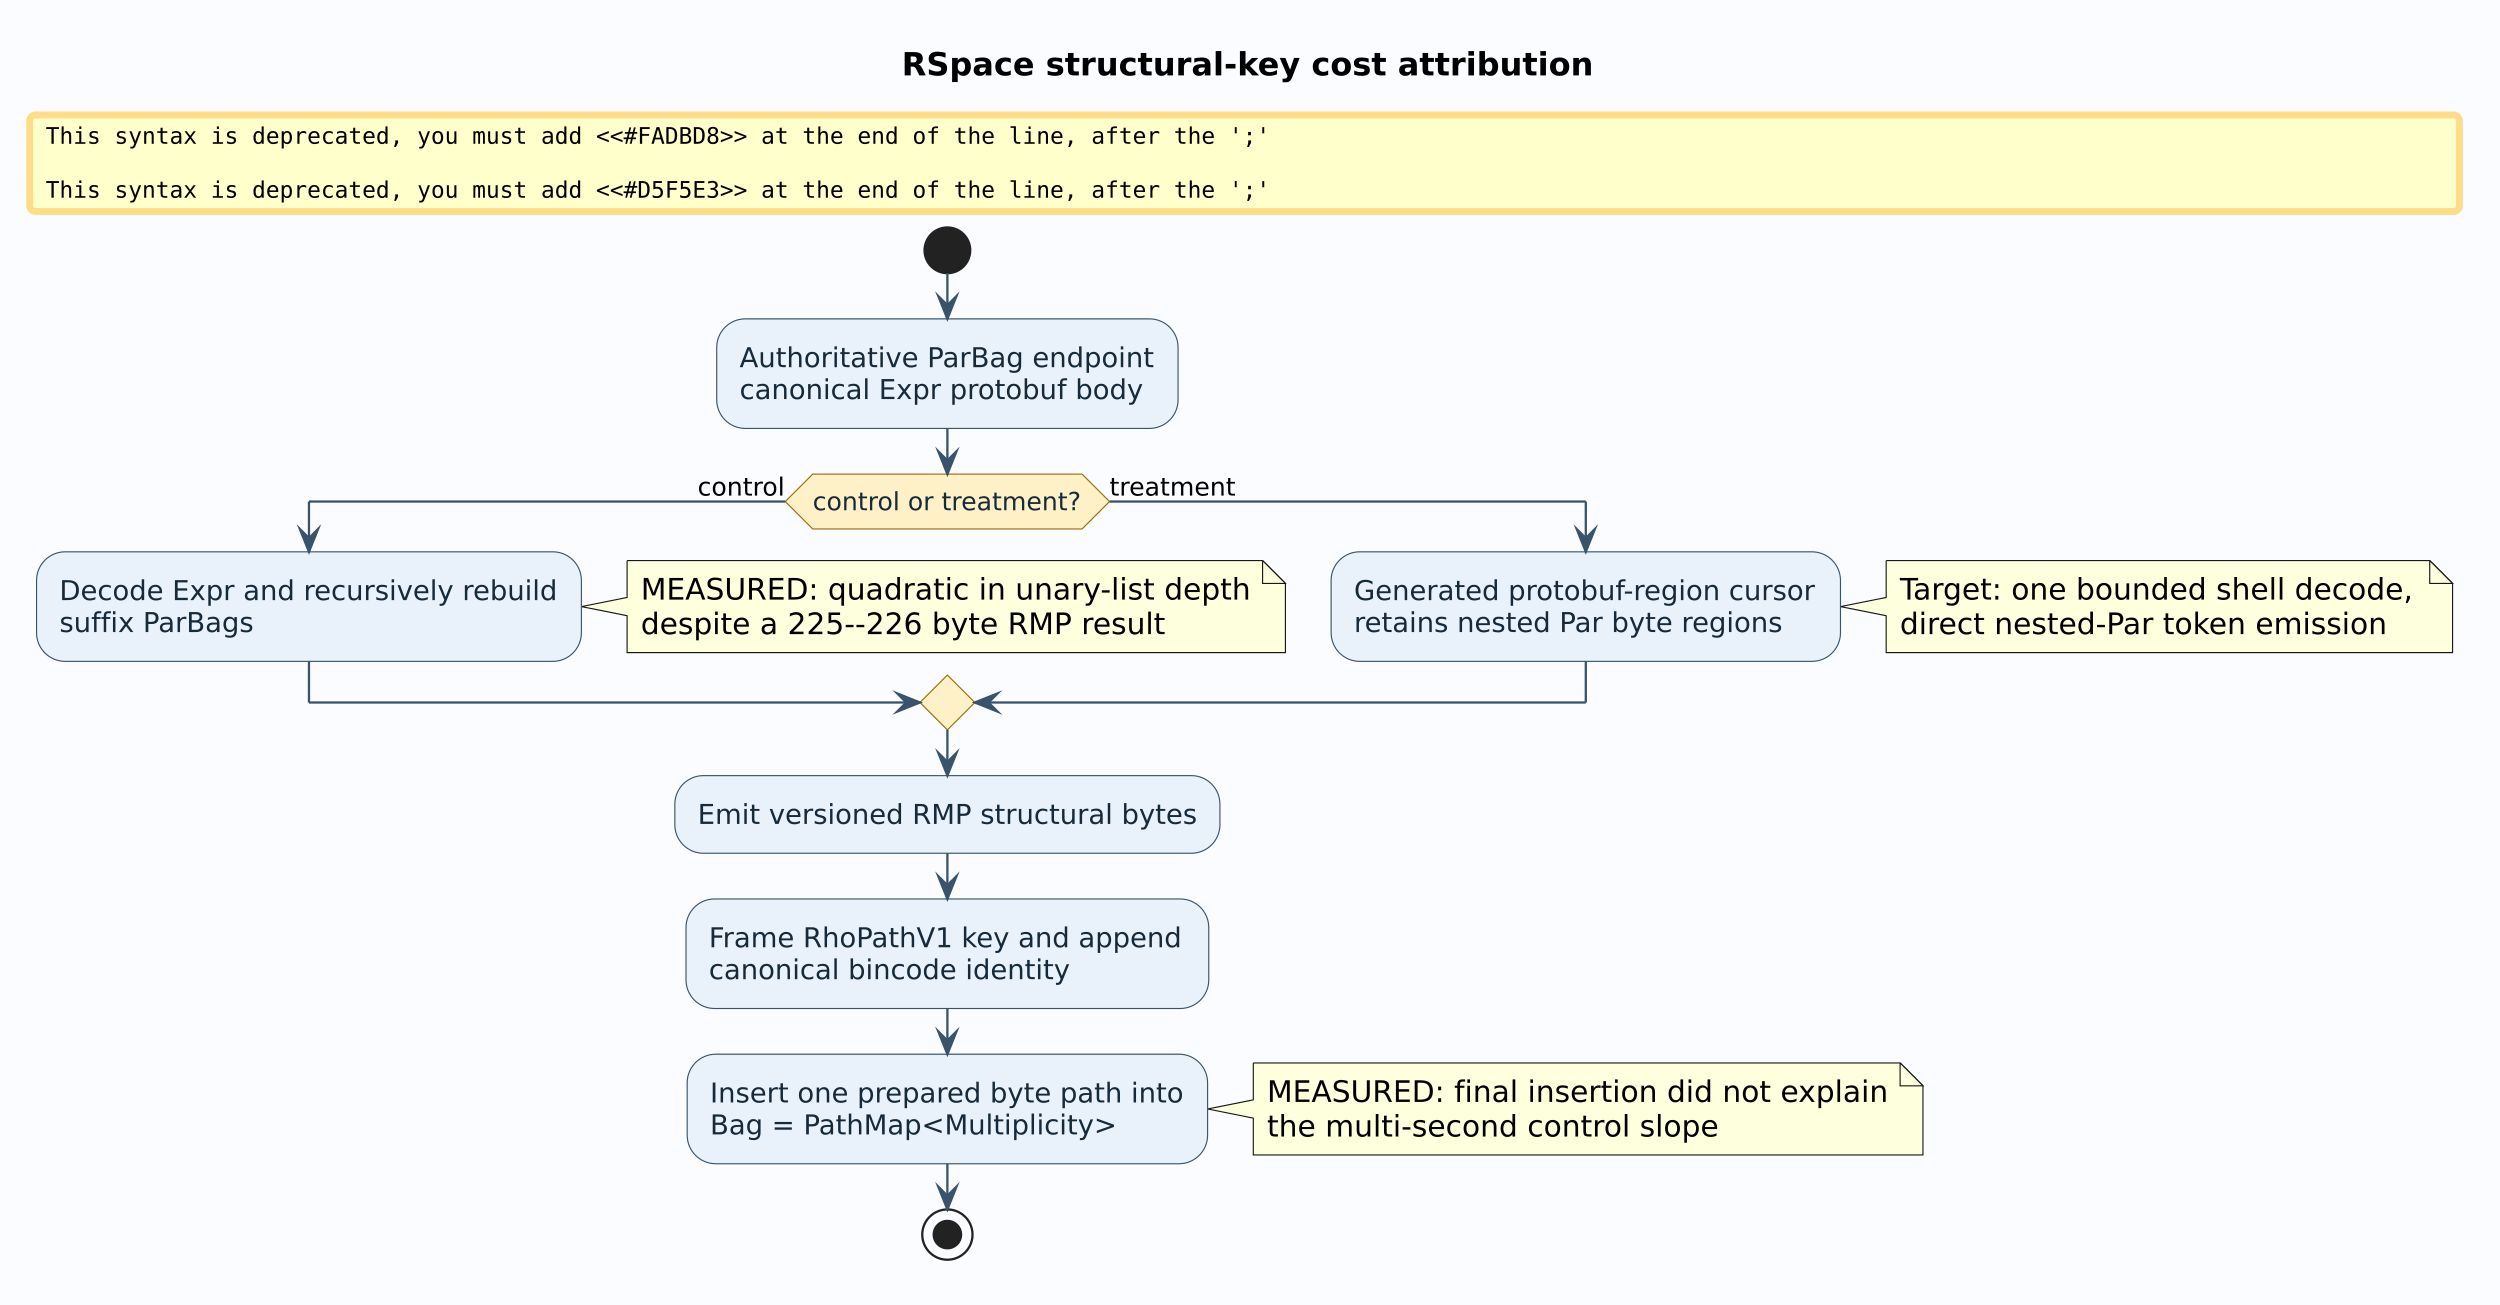
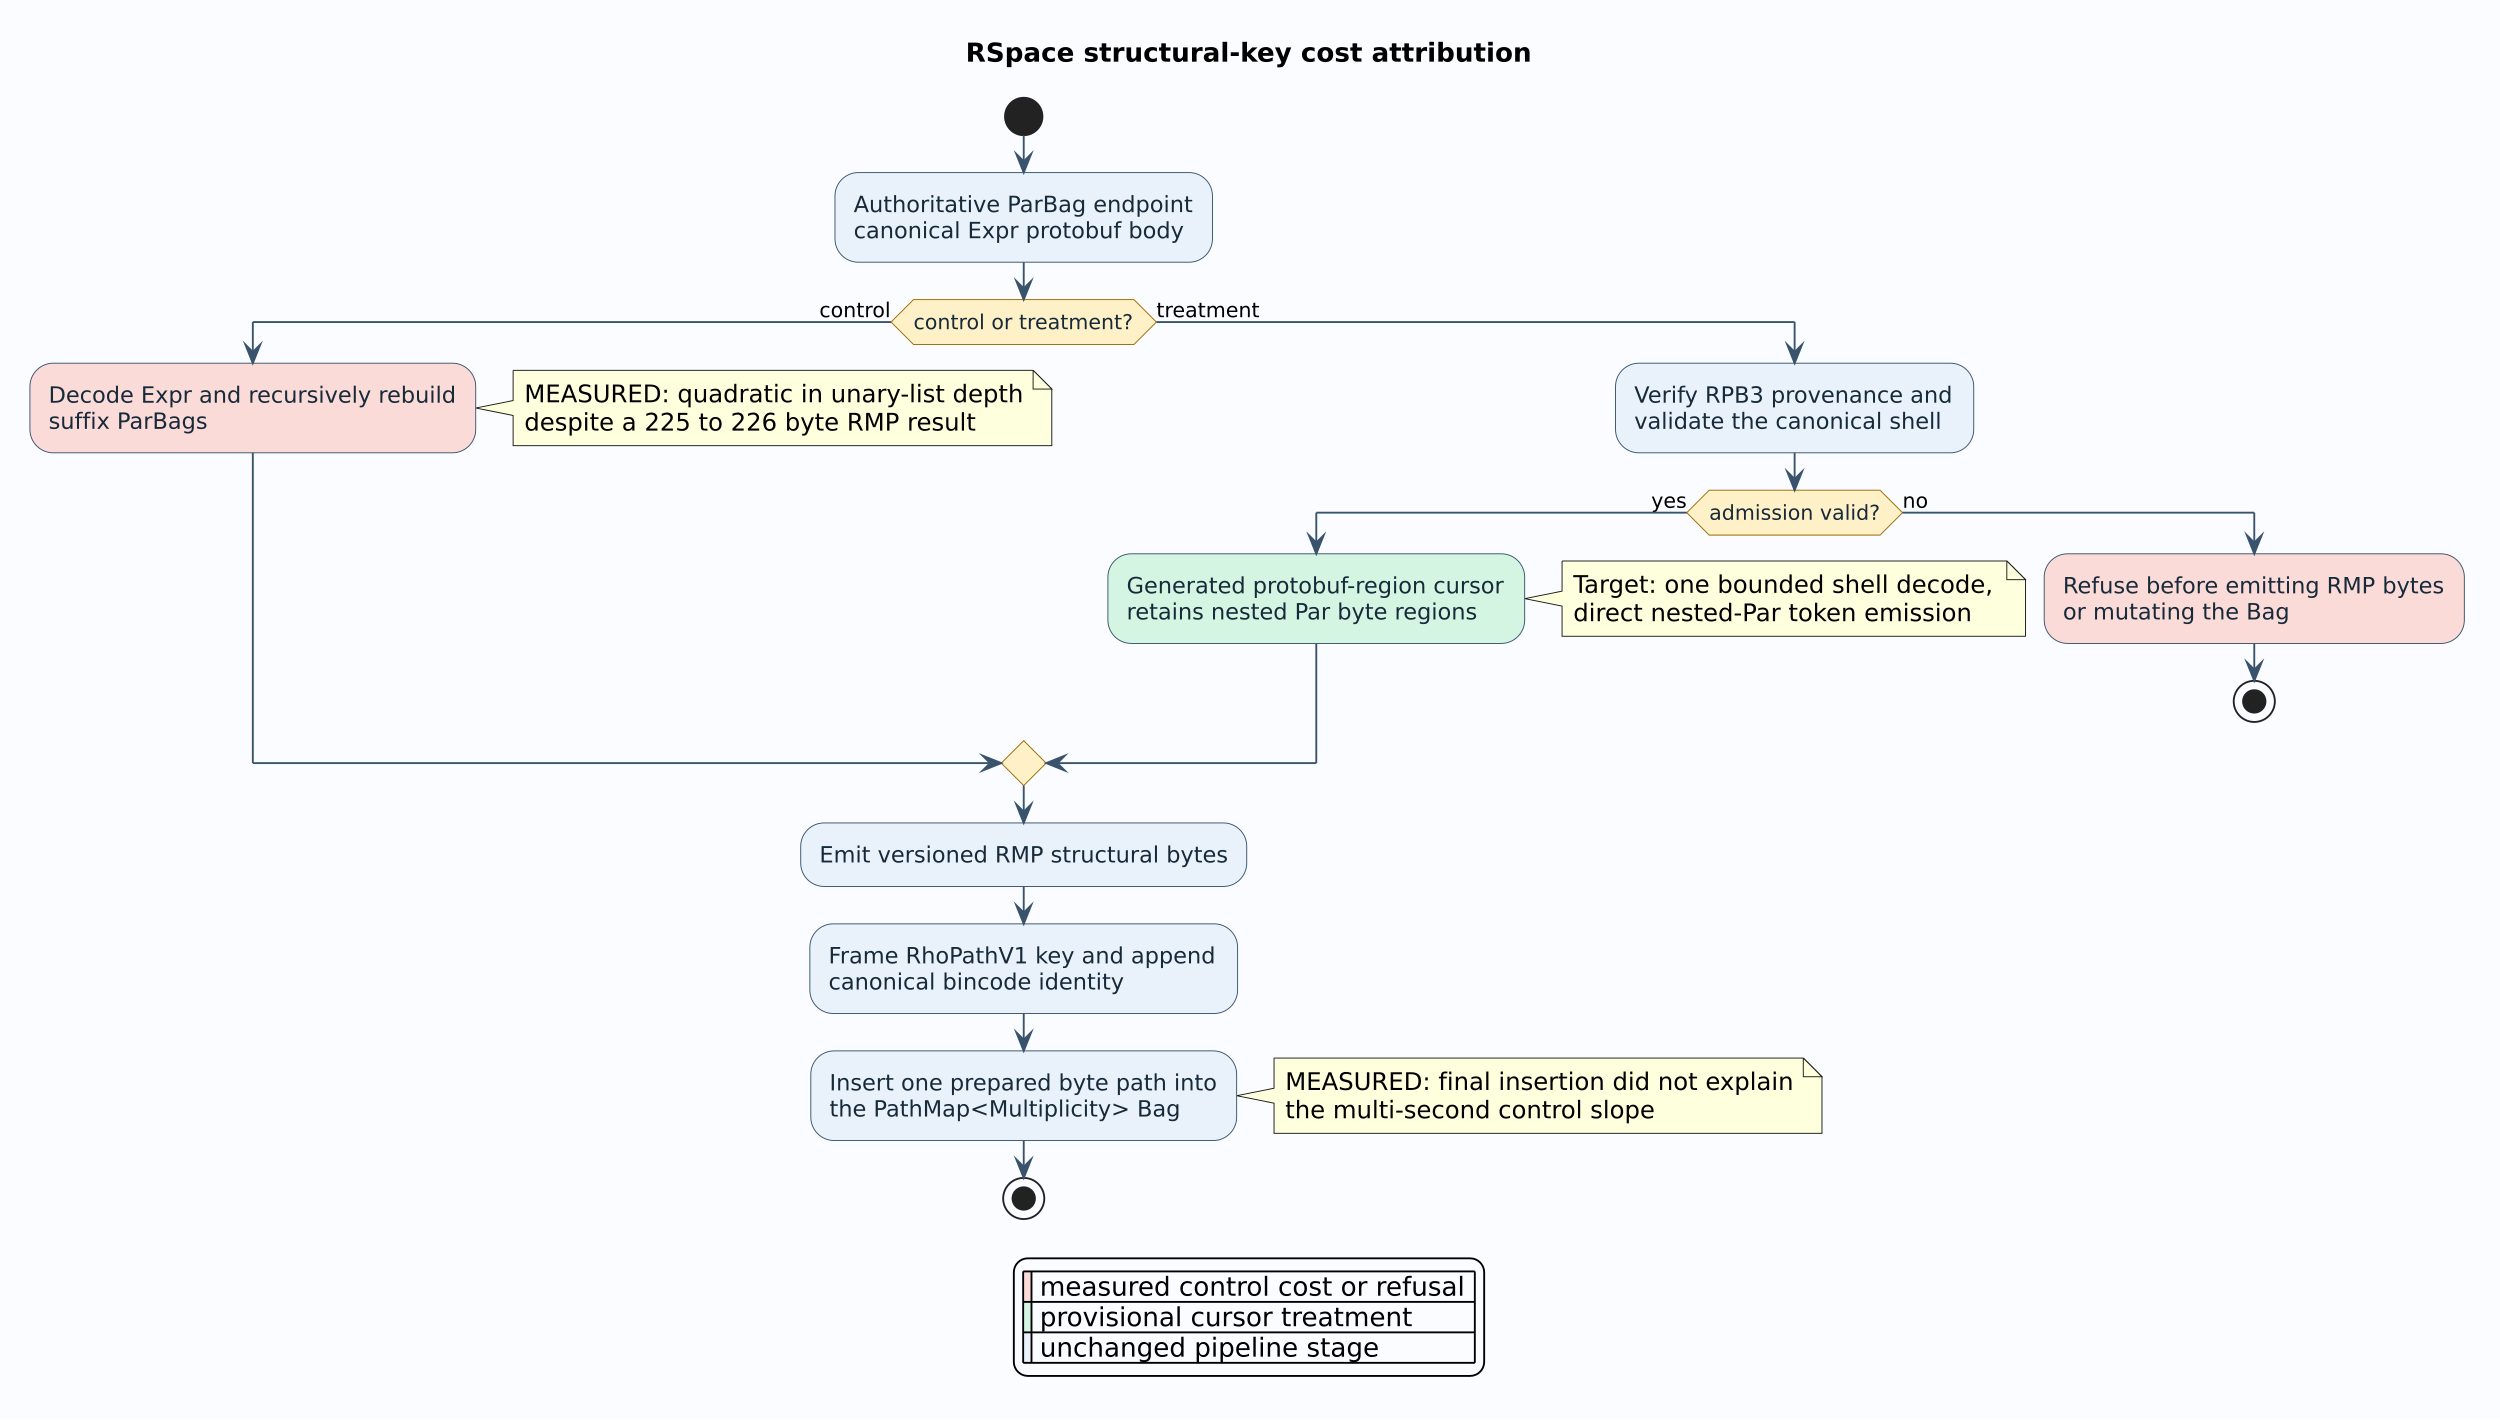
- <svg xmlns="http://www.w3.org/2000/svg" contentStyleType="text/css" data-diagram-type="ACTIVITY" height="571px" preserveAspectRatio="none" style="width:1094px;height:571px;background:#FAFCFF;" version="1.1" viewBox="0 0 1094 571" width="1094px" zoomAndPan="magnify">
+ <svg xmlns="http://www.w3.org/2000/svg" contentStyleType="text/css" data-diagram-type="ACTIVITY" height="759px" preserveAspectRatio="none" style="width:1337px;height:759px;background:#FAFCFF;" version="1.1" viewBox="0 0 1337 759" width="1337px" zoomAndPan="magnify">
  <defs />
  <g>
-     <rect fill="#FAFCFF" height="571" style="stroke:none;stroke-width:1;" width="1094" x="0" y="0" />
+     <rect fill="#FAFCFF" height="759" style="stroke:none;stroke-width:1;" width="1337" x="0" y="0" />
    <g class="title" data-source-line="13">
-       <text fill="#000000" font-family="DejaVu Sans" font-size="14" font-weight="700" lengthAdjust="spacing" textLength="303.037" x="394.603" y="32.995">RSpace structural-key cost attribution</text>
+       <text fill="#000000" font-family="DejaVu Sans" font-size="14" font-weight="700" lengthAdjust="spacing" textLength="303.037" x="516.446" y="32.995">RSpace structural-key cost attribution</text>
    </g>
-     <rect fill="#FFFFCC" height="42.24" rx="2.5" ry="2.5" style="stroke:#FFDD88;stroke-width:3;" width="1063.244" x="13" y="50.297" />
-     <text fill="#000000" font-family="monospace" font-size="10" lengthAdjust="spacing" textLength="534" x="20" y="62.917">This syntax is deprecated, you must add &lt;&lt;#FADBD8&gt;&gt; at the end of the line, after the ';'</text>
-     <text fill="#000000" font-family="monospace" font-size="10" lengthAdjust="spacing" textLength="534" x="20" y="86.537">This syntax is deprecated, you must add &lt;&lt;#D5F5E3&gt;&gt; at the end of the line, after the ';'</text>
-     <ellipse cx="414.577" cy="109.537" fill="#222222" rx="10" ry="10" style="stroke:#222222;stroke-width:1;" />
-     <rect fill="#E9F2FA" height="47.938" rx="12.5" ry="12.5" style="stroke:#38536B;stroke-width:0.5;" width="201.881" x="313.637" y="139.537" />
-     <text fill="#172A3A" font-family="DejaVu Sans" font-size="12" lengthAdjust="spacing" textLength="181.881" x="323.637" y="160.675">Authoritative ParBag endpoint</text>
-     <text fill="#172A3A" font-family="DejaVu Sans" font-size="12" lengthAdjust="spacing" textLength="176.865" x="323.637" y="174.644">canonical Expr protobuf body</text>
-     <polygon fill="#FFF1C7" points="355.638,207.474,473.517,207.474,485.517,219.474,473.517,231.474,355.638,231.474,343.638,219.474,355.638,207.474" style="stroke:#9C6A00;stroke-width:0.5;stroke-linejoin:miter;stroke-miterlimit:10;" />
-     <text fill="#172A3A" font-family="DejaVu Sans" font-size="11" lengthAdjust="spacing" textLength="117.879" x="355.638" y="223.282">control or treatment?</text>
-     <text fill="#000000" font-family="DejaVu Sans" font-size="11" lengthAdjust="spacing" textLength="38.371" x="305.267" y="216.88">control</text>
-     <text fill="#000000" font-family="DejaVu Sans" font-size="11" lengthAdjust="spacing" textLength="55.424" x="485.517" y="216.88">treatment</text>
-     <path d="M274.414,245.31 L274.414,261.443 L254.414,265.443 L274.414,269.443 L274.414,285.576 A0,0 0 0 0 274.414,285.576 L562.504,285.576 A0,0 0 0 0 562.504,285.576 L562.504,255.31 L552.504,245.31 L274.414,245.31 A0,0 0 0 0 274.414,245.31" fill="#FEFFDD" style="stroke:#181818;stroke-width:0.5;" />
-     <path d="M552.504,245.31 L552.504,255.31 L562.504,255.31 L552.504,245.31" fill="#FEFFDD" style="stroke:#181818;stroke-width:0.5;" />
-     <text fill="#000000" font-family="DejaVu Sans" font-size="13" lengthAdjust="spacing" textLength="267.09" x="280.414" y="262.377">MEASURED: quadratic in unary-list depth</text>
-     <text fill="#000000" font-family="DejaVu Sans" font-size="13" lengthAdjust="spacing" textLength="229.81" x="280.414" y="277.51">despite a 225--226 byte RMP result</text>
-     <rect fill="#E9F2FA" height="47.938" rx="12.5" ry="12.5" style="stroke:#38536B;stroke-width:0.5;" width="238.414" x="16" y="241.474" />
-     <text fill="#172A3A" font-family="DejaVu Sans" font-size="12" lengthAdjust="spacing" textLength="218.414" x="26" y="262.613">Decode Expr and recursively rebuild</text>
-     <text fill="#172A3A" font-family="DejaVu Sans" font-size="12" lengthAdjust="spacing" textLength="85.535" x="26" y="276.582">suffix ParBags</text>
-     <path d="M825.391,245.31 L825.391,261.443 L805.391,265.443 L825.391,269.443 L825.391,285.576 A0,0 0 0 0 825.391,285.576 L1073.244,285.576 A0,0 0 0 0 1073.244,285.576 L1073.244,255.31 L1063.244,245.31 L825.391,245.31 A0,0 0 0 0 825.391,245.31" fill="#FEFFDD" style="stroke:#181818;stroke-width:0.5;" />
-     <path d="M1063.244,245.31 L1063.244,255.31 L1073.244,255.31 L1063.244,245.31" fill="#FEFFDD" style="stroke:#181818;stroke-width:0.5;" />
-     <text fill="#000000" font-family="DejaVu Sans" font-size="13" lengthAdjust="spacing" textLength="226.852" x="831.391" y="262.377">Target: one bounded shell decode,</text>
-     <text fill="#000000" font-family="DejaVu Sans" font-size="13" lengthAdjust="spacing" textLength="214.487" x="831.391" y="277.51">direct nested-Par token emission</text>
-     <rect fill="#E9F2FA" height="47.938" rx="12.5" ry="12.5" style="stroke:#38536B;stroke-width:0.5;" width="222.887" x="582.504" y="241.474" />
-     <text fill="#172A3A" font-family="DejaVu Sans" font-size="12" lengthAdjust="spacing" textLength="202.887" x="592.504" y="262.613">Generated protobuf-region cursor</text>
-     <text fill="#172A3A" font-family="DejaVu Sans" font-size="12" lengthAdjust="spacing" textLength="188.566" x="592.504" y="276.582">retains nested Par byte regions</text>
-     <polygon fill="#FFF1C7" points="414.577,295.412,426.577,307.412,414.577,319.412,402.577,307.412,414.577,295.412" style="stroke:#9C6A00;stroke-width:0.5;stroke-linejoin:miter;stroke-miterlimit:10;" />
-     <rect fill="#E9F2FA" height="33.969" rx="12.5" ry="12.5" style="stroke:#38536B;stroke-width:0.5;" width="238.531" x="295.312" y="339.412" />
-     <text fill="#172A3A" font-family="DejaVu Sans" font-size="12" lengthAdjust="spacing" textLength="218.531" x="305.312" y="360.55">Emit versioned RMP structural bytes</text>
-     <rect fill="#E9F2FA" height="47.938" rx="12.5" ry="12.5" style="stroke:#38536B;stroke-width:0.5;" width="228.752" x="300.201" y="393.381" />
-     <text fill="#172A3A" font-family="DejaVu Sans" font-size="12" lengthAdjust="spacing" textLength="208.752" x="310.201" y="414.519">Frame RhoPathV1 key and append</text>
-     <text fill="#172A3A" font-family="DejaVu Sans" font-size="12" lengthAdjust="spacing" textLength="158.033" x="310.201" y="428.488">canonical bincode identity</text>
-     <path d="M548.444,465.154 L548.444,481.287 L528.444,485.287 L548.444,489.287 L548.444,505.42 A0,0 0 0 0 548.444,505.42 L841.485,505.42 A0,0 0 0 0 841.485,505.42 L841.485,475.154 L831.485,465.154 L548.444,465.154 A0,0 0 0 0 548.444,465.154" fill="#FEFFDD" style="stroke:#181818;stroke-width:0.5;" />
-     <path d="M831.485,465.154 L831.485,475.154 L841.485,475.154 L831.485,465.154" fill="#FEFFDD" style="stroke:#181818;stroke-width:0.5;" />
-     <text fill="#000000" font-family="DejaVu Sans" font-size="13" lengthAdjust="spacing" textLength="272.041" x="554.444" y="482.221">MEASURED: final insertion did not explain</text>
-     <text fill="#000000" font-family="DejaVu Sans" font-size="13" lengthAdjust="spacing" textLength="197.945" x="554.444" y="497.354">the multi-second control slope</text>
-     <rect fill="#E9F2FA" height="47.938" rx="12.5" ry="12.5" style="stroke:#38536B;stroke-width:0.5;" width="227.732" x="300.711" y="461.318" />
-     <text fill="#172A3A" font-family="DejaVu Sans" font-size="12" lengthAdjust="spacing" textLength="207.732" x="310.711" y="482.457">Insert one prepared byte path into</text>
-     <text fill="#172A3A" font-family="DejaVu Sans" font-size="12" lengthAdjust="spacing" textLength="178.576" x="310.711" y="496.425">Bag = PathMap&lt;Multiplicity&gt;</text>
-     <ellipse cx="414.577" cy="540.256" fill="none" rx="11" ry="11" style="stroke:#222222;stroke-width:1;" />
-     <ellipse cx="414.577" cy="540.256" fill="#222222" rx="6" ry="6" style="stroke:#222222;stroke-width:1;" />
-     <line style="stroke:#38536B;stroke-width:1;" x1="414.577" x2="414.577" y1="119.537" y2="139.537" />
-     <polygon fill="#38536B" points="410.577,129.537,414.577,139.537,418.577,129.537,414.577,133.537" style="stroke:#38536B;stroke-width:1;stroke-linejoin:miter;stroke-miterlimit:10;" />
-     <line style="stroke:#38536B;stroke-width:1;" x1="343.638" x2="135.207" y1="219.474" y2="219.474" />
-     <line style="stroke:#38536B;stroke-width:1;" x1="135.207" x2="135.207" y1="219.474" y2="241.474" />
-     <polygon fill="#38536B" points="131.207,231.474,135.207,241.474,139.207,231.474,135.207,235.474" style="stroke:#38536B;stroke-width:1;stroke-linejoin:miter;stroke-miterlimit:10;" />
-     <line style="stroke:#38536B;stroke-width:1;" x1="485.517" x2="693.948" y1="219.474" y2="219.474" />
-     <line style="stroke:#38536B;stroke-width:1;" x1="693.948" x2="693.948" y1="219.474" y2="241.474" />
-     <polygon fill="#38536B" points="689.948,231.474,693.948,241.474,697.948,231.474,693.948,235.474" style="stroke:#38536B;stroke-width:1;stroke-linejoin:miter;stroke-miterlimit:10;" />
-     <line style="stroke:#38536B;stroke-width:1;" x1="135.207" x2="135.207" y1="289.412" y2="307.412" />
-     <line style="stroke:#38536B;stroke-width:1;" x1="135.207" x2="402.577" y1="307.412" y2="307.412" />
-     <polygon fill="#38536B" points="392.577,303.412,402.577,307.412,392.577,311.412,396.577,307.412" style="stroke:#38536B;stroke-width:1;stroke-linejoin:miter;stroke-miterlimit:10;" />
-     <line style="stroke:#38536B;stroke-width:1;" x1="693.948" x2="693.948" y1="289.412" y2="307.412" />
-     <line style="stroke:#38536B;stroke-width:1;" x1="693.948" x2="426.577" y1="307.412" y2="307.412" />
-     <polygon fill="#38536B" points="436.577,303.412,426.577,307.412,436.577,311.412,432.577,307.412" style="stroke:#38536B;stroke-width:1;stroke-linejoin:miter;stroke-miterlimit:10;" />
-     <line style="stroke:#38536B;stroke-width:1;" x1="414.577" x2="414.577" y1="187.474" y2="207.474" />
-     <polygon fill="#38536B" points="410.577,197.474,414.577,207.474,418.577,197.474,414.577,201.474" style="stroke:#38536B;stroke-width:1;stroke-linejoin:miter;stroke-miterlimit:10;" />
-     <line style="stroke:#38536B;stroke-width:1;" x1="414.577" x2="414.577" y1="319.412" y2="339.412" />
-     <polygon fill="#38536B" points="410.577,329.412,414.577,339.412,418.577,329.412,414.577,333.412" style="stroke:#38536B;stroke-width:1;stroke-linejoin:miter;stroke-miterlimit:10;" />
-     <line style="stroke:#38536B;stroke-width:1;" x1="414.577" x2="414.577" y1="373.381" y2="393.381" />
-     <polygon fill="#38536B" points="410.577,383.381,414.577,393.381,418.577,383.381,414.577,387.381" style="stroke:#38536B;stroke-width:1;stroke-linejoin:miter;stroke-miterlimit:10;" />
-     <line style="stroke:#38536B;stroke-width:1;" x1="414.577" x2="414.577" y1="441.318" y2="461.318" />
-     <polygon fill="#38536B" points="410.577,451.318,414.577,461.318,418.577,451.318,414.577,455.318" style="stroke:#38536B;stroke-width:1;stroke-linejoin:miter;stroke-miterlimit:10;" />
-     <line style="stroke:#38536B;stroke-width:1;" x1="414.577" x2="414.577" y1="509.256" y2="529.256" />
-     <polygon fill="#38536B" points="410.577,519.256,414.577,529.256,418.577,519.256,414.577,523.256" style="stroke:#38536B;stroke-width:1;stroke-linejoin:miter;stroke-miterlimit:10;" />
+     <ellipse cx="547.487" cy="62.297" fill="#222222" rx="10" ry="10" style="stroke:#222222;stroke-width:1;" />
+     <rect fill="#E9F2FA" height="47.938" rx="12.5" ry="12.5" style="stroke:#38536B;stroke-width:0.5;" width="201.881" x="446.547" y="92.297" />
+     <text fill="#172A3A" font-family="DejaVu Sans" font-size="12" lengthAdjust="spacing" textLength="181.881" x="456.547" y="113.436">Authoritative ParBag endpoint</text>
+     <text fill="#172A3A" font-family="DejaVu Sans" font-size="12" lengthAdjust="spacing" textLength="176.865" x="456.547" y="127.404">canonical Expr protobuf body</text>
+     <polygon fill="#FFF1C7" points="488.547,160.234,606.427,160.234,618.427,172.234,606.427,184.234,488.547,184.234,476.547,172.234,488.547,160.234" style="stroke:#9C6A00;stroke-width:0.5;stroke-linejoin:miter;stroke-miterlimit:10;" />
+     <text fill="#172A3A" font-family="DejaVu Sans" font-size="11" lengthAdjust="spacing" textLength="117.879" x="488.547" y="176.042">control or treatment?</text>
+     <text fill="#000000" font-family="DejaVu Sans" font-size="11" lengthAdjust="spacing" textLength="38.371" x="438.176" y="169.64">control</text>
+     <text fill="#000000" font-family="DejaVu Sans" font-size="11" lengthAdjust="spacing" textLength="55.424" x="618.427" y="169.64">treatment</text>
+     <path d="M274.414,198.07 L274.414,214.203 L254.414,218.203 L274.414,222.203 L274.414,238.336 A0,0 0 0 0 274.414,238.336 L562.504,238.336 A0,0 0 0 0 562.504,238.336 L562.504,208.07 L552.504,198.07 L274.414,198.07 A0,0 0 0 0 274.414,198.07" fill="#FEFFDD" style="stroke:#181818;stroke-width:0.5;" />
+     <path d="M552.504,198.07 L552.504,208.07 L562.504,208.07 L552.504,198.07" fill="#FEFFDD" style="stroke:#181818;stroke-width:0.5;" />
+     <text fill="#000000" font-family="DejaVu Sans" font-size="13" lengthAdjust="spacing" textLength="267.09" x="280.414" y="215.137">MEASURED: quadratic in unary-list depth</text>
+     <text fill="#000000" font-family="DejaVu Sans" font-size="13" lengthAdjust="spacing" textLength="241.744" x="280.414" y="230.27">despite a 225 to 226 byte RMP result</text>
+     <rect fill="#FADBD8" height="47.938" rx="12.5" ry="12.5" style="stroke:#38536B;stroke-width:0.5;" width="238.414" x="16" y="194.234" />
+     <text fill="#172A3A" font-family="DejaVu Sans" font-size="12" lengthAdjust="spacing" textLength="218.414" x="26" y="215.373">Decode Expr and recursively rebuild</text>
+     <text fill="#172A3A" font-family="DejaVu Sans" font-size="12" lengthAdjust="spacing" textLength="85.535" x="26" y="229.342">suffix ParBags</text>
+     <rect fill="#E9F2FA" height="47.938" rx="12.5" ry="12.5" style="stroke:#38536B;stroke-width:0.5;" width="191.568" x="863.983" y="194.234" />
+     <text fill="#172A3A" font-family="DejaVu Sans" font-size="12" lengthAdjust="spacing" textLength="171.568" x="873.983" y="215.373">Verify RPB3 provenance and</text>
+     <text fill="#172A3A" font-family="DejaVu Sans" font-size="12" lengthAdjust="spacing" textLength="164.35" x="873.983" y="229.342">validate the canonical shell</text>
+     <polygon fill="#FFF1C7" points="914.07,262.172,1005.464,262.172,1017.464,274.172,1005.464,286.172,914.07,286.172,902.07,274.172,914.07,262.172" style="stroke:#9C6A00;stroke-width:0.5;stroke-linejoin:miter;stroke-miterlimit:10;" />
+     <text fill="#172A3A" font-family="DejaVu Sans" font-size="11" lengthAdjust="spacing" textLength="91.394" x="914.07" y="277.98">admission valid?</text>
+     <text fill="#000000" font-family="DejaVu Sans" font-size="11" lengthAdjust="spacing" textLength="19.008" x="883.062" y="271.578">yes</text>
+     <text fill="#000000" font-family="DejaVu Sans" font-size="11" lengthAdjust="spacing" textLength="13.702" x="1017.464" y="271.578">no</text>
+     <path d="M835.391,300.008 L835.391,316.141 L815.391,320.141 L835.391,324.141 L835.391,340.273 A0,0 0 0 0 835.391,340.273 L1083.244,340.273 A0,0 0 0 0 1083.244,340.273 L1083.244,310.008 L1073.244,300.008 L835.391,300.008 A0,0 0 0 0 835.391,300.008" fill="#FEFFDD" style="stroke:#181818;stroke-width:0.5;" />
+     <path d="M1073.244,300.008 L1073.244,310.008 L1083.244,310.008 L1073.244,300.008" fill="#FEFFDD" style="stroke:#181818;stroke-width:0.5;" />
+     <text fill="#000000" font-family="DejaVu Sans" font-size="13" lengthAdjust="spacing" textLength="226.852" x="841.391" y="317.075">Target: one bounded shell decode,</text>
+     <text fill="#000000" font-family="DejaVu Sans" font-size="13" lengthAdjust="spacing" textLength="214.487" x="841.391" y="332.207">direct nested-Par token emission</text>
+     <rect fill="#D5F5E3" height="47.938" rx="12.5" ry="12.5" style="stroke:#38536B;stroke-width:0.5;" width="222.887" x="592.504" y="296.172" />
+     <text fill="#172A3A" font-family="DejaVu Sans" font-size="12" lengthAdjust="spacing" textLength="202.887" x="602.504" y="317.31">Generated protobuf-region cursor</text>
+     <text fill="#172A3A" font-family="DejaVu Sans" font-size="12" lengthAdjust="spacing" textLength="188.566" x="602.504" y="331.279">retains nested Par byte regions</text>
+     <rect fill="#FADBD8" height="47.938" rx="12.5" ry="12.5" style="stroke:#38536B;stroke-width:0.5;" width="224.685" x="1093.244" y="296.172" />
+     <text fill="#172A3A" font-family="DejaVu Sans" font-size="12" lengthAdjust="spacing" textLength="204.685" x="1103.244" y="317.31">Refuse before emitting RMP bytes</text>
+     <text fill="#172A3A" font-family="DejaVu Sans" font-size="12" lengthAdjust="spacing" textLength="121.231" x="1103.244" y="331.279">or mutating the Bag</text>
+     <ellipse cx="1205.586" cy="375.109" fill="none" rx="11" ry="11" style="stroke:#222222;stroke-width:1;" />
+     <ellipse cx="1205.586" cy="375.109" fill="#222222" rx="6" ry="6" style="stroke:#222222;stroke-width:1;" />
+     <polygon fill="#FFF1C7" points="547.487,396.109,559.487,408.109,547.487,420.109,535.487,408.109,547.487,396.109" style="stroke:#9C6A00;stroke-width:0.5;stroke-linejoin:miter;stroke-miterlimit:10;" />
+     <rect fill="#E9F2FA" height="33.969" rx="12.5" ry="12.5" style="stroke:#38536B;stroke-width:0.5;" width="238.531" x="428.221" y="440.109" />
+     <text fill="#172A3A" font-family="DejaVu Sans" font-size="12" lengthAdjust="spacing" textLength="218.531" x="438.221" y="461.248">Emit versioned RMP structural bytes</text>
+     <rect fill="#E9F2FA" height="47.938" rx="12.5" ry="12.5" style="stroke:#38536B;stroke-width:0.5;" width="228.752" x="433.111" y="494.078" />
+     <text fill="#172A3A" font-family="DejaVu Sans" font-size="12" lengthAdjust="spacing" textLength="208.752" x="443.111" y="515.217">Frame RhoPathV1 key and append</text>
+     <text fill="#172A3A" font-family="DejaVu Sans" font-size="12" lengthAdjust="spacing" textLength="158.033" x="443.111" y="529.186">canonical bincode identity</text>
+     <path d="M681.353,565.852 L681.353,581.984 L661.353,585.984 L681.353,589.984 L681.353,606.117 A0,0 0 0 0 681.353,606.117 L974.395,606.117 A0,0 0 0 0 974.395,606.117 L974.395,575.852 L964.395,565.852 L681.353,565.852 A0,0 0 0 0 681.353,565.852" fill="#FEFFDD" style="stroke:#181818;stroke-width:0.5;" />
+     <path d="M964.395,565.852 L964.395,575.852 L974.395,575.852 L964.395,565.852" fill="#FEFFDD" style="stroke:#181818;stroke-width:0.5;" />
+     <text fill="#000000" font-family="DejaVu Sans" font-size="13" lengthAdjust="spacing" textLength="272.041" x="687.353" y="582.918">MEASURED: final insertion did not explain</text>
+     <text fill="#000000" font-family="DejaVu Sans" font-size="13" lengthAdjust="spacing" textLength="197.945" x="687.353" y="598.051">the multi-second control slope</text>
+     <rect fill="#E9F2FA" height="47.938" rx="12.5" ry="12.5" style="stroke:#38536B;stroke-width:0.5;" width="227.732" x="433.621" y="562.016" />
+     <text fill="#172A3A" font-family="DejaVu Sans" font-size="12" lengthAdjust="spacing" textLength="207.732" x="443.621" y="583.154">Insert one prepared byte path into</text>
+     <text fill="#172A3A" font-family="DejaVu Sans" font-size="12" lengthAdjust="spacing" textLength="188.215" x="443.621" y="597.123">the PathMap&lt;Multiplicity&gt; Bag</text>
+     <ellipse cx="547.487" cy="640.953" fill="none" rx="11" ry="11" style="stroke:#222222;stroke-width:1;" />
+     <ellipse cx="547.487" cy="640.953" fill="#222222" rx="6" ry="6" style="stroke:#222222;stroke-width:1;" />
+     <line style="stroke:#38536B;stroke-width:1;" x1="547.487" x2="547.487" y1="72.297" y2="92.297" />
+     <polygon fill="#38536B" points="543.487,82.297,547.487,92.297,551.487,82.297,547.487,86.297" style="stroke:#38536B;stroke-width:1;stroke-linejoin:miter;stroke-miterlimit:10;" />
+     <line style="stroke:#38536B;stroke-width:1;" x1="1205.586" x2="1205.586" y1="344.109" y2="364.109" />
+     <polygon fill="#38536B" points="1201.586,354.109,1205.586,364.109,1209.586,354.109,1205.586,358.109" style="stroke:#38536B;stroke-width:1;stroke-linejoin:miter;stroke-miterlimit:10;" />
+     <line style="stroke:#38536B;stroke-width:1;" x1="902.07" x2="703.948" y1="274.172" y2="274.172" />
+     <line style="stroke:#38536B;stroke-width:1;" x1="703.948" x2="703.948" y1="274.172" y2="296.172" />
+     <polygon fill="#38536B" points="699.948,286.172,703.948,296.172,707.948,286.172,703.948,290.172" style="stroke:#38536B;stroke-width:1;stroke-linejoin:miter;stroke-miterlimit:10;" />
+     <line style="stroke:#38536B;stroke-width:1;" x1="1017.464" x2="1205.586" y1="274.172" y2="274.172" />
+     <line style="stroke:#38536B;stroke-width:1;" x1="1205.586" x2="1205.586" y1="274.172" y2="296.172" />
+     <polygon fill="#38536B" points="1201.586,286.172,1205.586,296.172,1209.586,286.172,1205.586,290.172" style="stroke:#38536B;stroke-width:1;stroke-linejoin:miter;stroke-miterlimit:10;" />
+     <line style="stroke:#38536B;stroke-width:1;" x1="703.948" x2="703.948" y1="344.109" y2="408.109" />
+     <line style="stroke:#38536B;stroke-width:1;" x1="703.948" x2="559.487" y1="408.109" y2="408.109" />
+     <polygon fill="#38536B" points="569.487,404.109,559.487,408.109,569.487,412.109,565.487,408.109" style="stroke:#38536B;stroke-width:1;stroke-linejoin:miter;stroke-miterlimit:10;" />
+     <line style="stroke:#38536B;stroke-width:1;" x1="959.767" x2="959.767" y1="242.172" y2="262.172" />
+     <polygon fill="#38536B" points="955.767,252.172,959.767,262.172,963.767,252.172,959.767,256.172" style="stroke:#38536B;stroke-width:1;stroke-linejoin:miter;stroke-miterlimit:10;" />
+     <line style="stroke:#38536B;stroke-width:1;" x1="476.547" x2="135.207" y1="172.234" y2="172.234" />
+     <line style="stroke:#38536B;stroke-width:1;" x1="135.207" x2="135.207" y1="172.234" y2="194.234" />
+     <polygon fill="#38536B" points="131.207,184.234,135.207,194.234,139.207,184.234,135.207,188.234" style="stroke:#38536B;stroke-width:1;stroke-linejoin:miter;stroke-miterlimit:10;" />
+     <line style="stroke:#38536B;stroke-width:1;" x1="618.427" x2="959.767" y1="172.234" y2="172.234" />
+     <line style="stroke:#38536B;stroke-width:1;" x1="959.767" x2="959.767" y1="172.234" y2="194.234" />
+     <polygon fill="#38536B" points="955.767,184.234,959.767,194.234,963.767,184.234,959.767,188.234" style="stroke:#38536B;stroke-width:1;stroke-linejoin:miter;stroke-miterlimit:10;" />
+     <line style="stroke:#38536B;stroke-width:1;" x1="135.207" x2="135.207" y1="242.172" y2="408.109" />
+     <line style="stroke:#38536B;stroke-width:1;" x1="135.207" x2="535.487" y1="408.109" y2="408.109" />
+     <polygon fill="#38536B" points="525.487,404.109,535.487,408.109,525.487,412.109,529.487,408.109" style="stroke:#38536B;stroke-width:1;stroke-linejoin:miter;stroke-miterlimit:10;" />
+     <line style="stroke:#38536B;stroke-width:1;" x1="547.487" x2="547.487" y1="140.234" y2="160.234" />
+     <polygon fill="#38536B" points="543.487,150.234,547.487,160.234,551.487,150.234,547.487,154.234" style="stroke:#38536B;stroke-width:1;stroke-linejoin:miter;stroke-miterlimit:10;" />
+     <line style="stroke:#38536B;stroke-width:1;" x1="547.487" x2="547.487" y1="420.109" y2="440.109" />
+     <polygon fill="#38536B" points="543.487,430.109,547.487,440.109,551.487,430.109,547.487,434.109" style="stroke:#38536B;stroke-width:1;stroke-linejoin:miter;stroke-miterlimit:10;" />
+     <line style="stroke:#38536B;stroke-width:1;" x1="547.487" x2="547.487" y1="474.078" y2="494.078" />
+     <polygon fill="#38536B" points="543.487,484.078,547.487,494.078,551.487,484.078,547.487,488.078" style="stroke:#38536B;stroke-width:1;stroke-linejoin:miter;stroke-miterlimit:10;" />
+     <line style="stroke:#38536B;stroke-width:1;" x1="547.487" x2="547.487" y1="542.016" y2="562.016" />
+     <polygon fill="#38536B" points="543.487,552.016,547.487,562.016,551.487,552.016,547.487,556.016" style="stroke:#38536B;stroke-width:1;stroke-linejoin:miter;stroke-miterlimit:10;" />
+     <line style="stroke:#38536B;stroke-width:1;" x1="547.487" x2="547.487" y1="609.953" y2="629.953" />
+     <polygon fill="#38536B" points="543.487,619.953,547.487,629.953,551.487,619.953,547.487,623.953" style="stroke:#38536B;stroke-width:1;stroke-linejoin:miter;stroke-miterlimit:10;" />
+     <g class="legend" data-source-line="45">
+       <rect fill="none" height="62.891" rx="7.5" ry="7.5" style="stroke:#000000;stroke-width:1;" width="251.541" x="542.194" y="672.953" />
+       <rect fill="#FADBD8" height="16.297" style="stroke:none;stroke-width:1;" width="4.45" x="547.194" y="679.953" />
+       <text fill="#000000" font-family="DejaVu Sans" font-size="14" lengthAdjust="spacing" textLength="4.45" x="547.194" y="692.948"> </text>
+       <text fill="#000000" font-family="DejaVu Sans" font-size="14" lengthAdjust="spacing" textLength="228.19" x="556.095" y="692.948">measured control cost or refusal</text>
+       <rect fill="#D5F5E3" height="16.297" style="stroke:none;stroke-width:1;" width="4.45" x="547.194" y="696.25" />
+       <text fill="#000000" font-family="DejaVu Sans" font-size="14" lengthAdjust="spacing" textLength="4.45" x="547.194" y="709.245"> </text>
+       <text fill="#000000" font-family="DejaVu Sans" font-size="14" lengthAdjust="spacing" textLength="199.856" x="556.095" y="709.245">provisional cursor treatment</text>
+       <rect fill="#E9F2FA" height="16.297" style="stroke:none;stroke-width:1;" width="4.45" x="547.194" y="712.547" />
+       <text fill="#000000" font-family="DejaVu Sans" font-size="14" lengthAdjust="spacing" textLength="4.45" x="547.194" y="725.542"> </text>
+       <text fill="#000000" font-family="DejaVu Sans" font-size="14" lengthAdjust="spacing" textLength="181.46" x="556.095" y="725.542">unchanged pipeline stage</text>
+       <line style="stroke:#000000;stroke-width:1;" x1="547.194" x2="788.735" y1="679.953" y2="679.953" />
+       <line style="stroke:#000000;stroke-width:1;" x1="547.194" x2="788.735" y1="696.25" y2="696.25" />
+       <line style="stroke:#000000;stroke-width:1;" x1="547.194" x2="788.735" y1="712.547" y2="712.547" />
+       <line style="stroke:#000000;stroke-width:1;" x1="547.194" x2="788.735" y1="728.844" y2="728.844" />
+       <line style="stroke:#000000;stroke-width:1;" x1="547.194" x2="547.194" y1="679.953" y2="728.844" />
+       <line style="stroke:#000000;stroke-width:1;" x1="551.644" x2="551.644" y1="679.953" y2="728.844" />
+       <line style="stroke:#000000;stroke-width:1;" x1="788.735" x2="788.735" y1="679.953" y2="728.844" />
+     </g>
  </g>
</svg>
